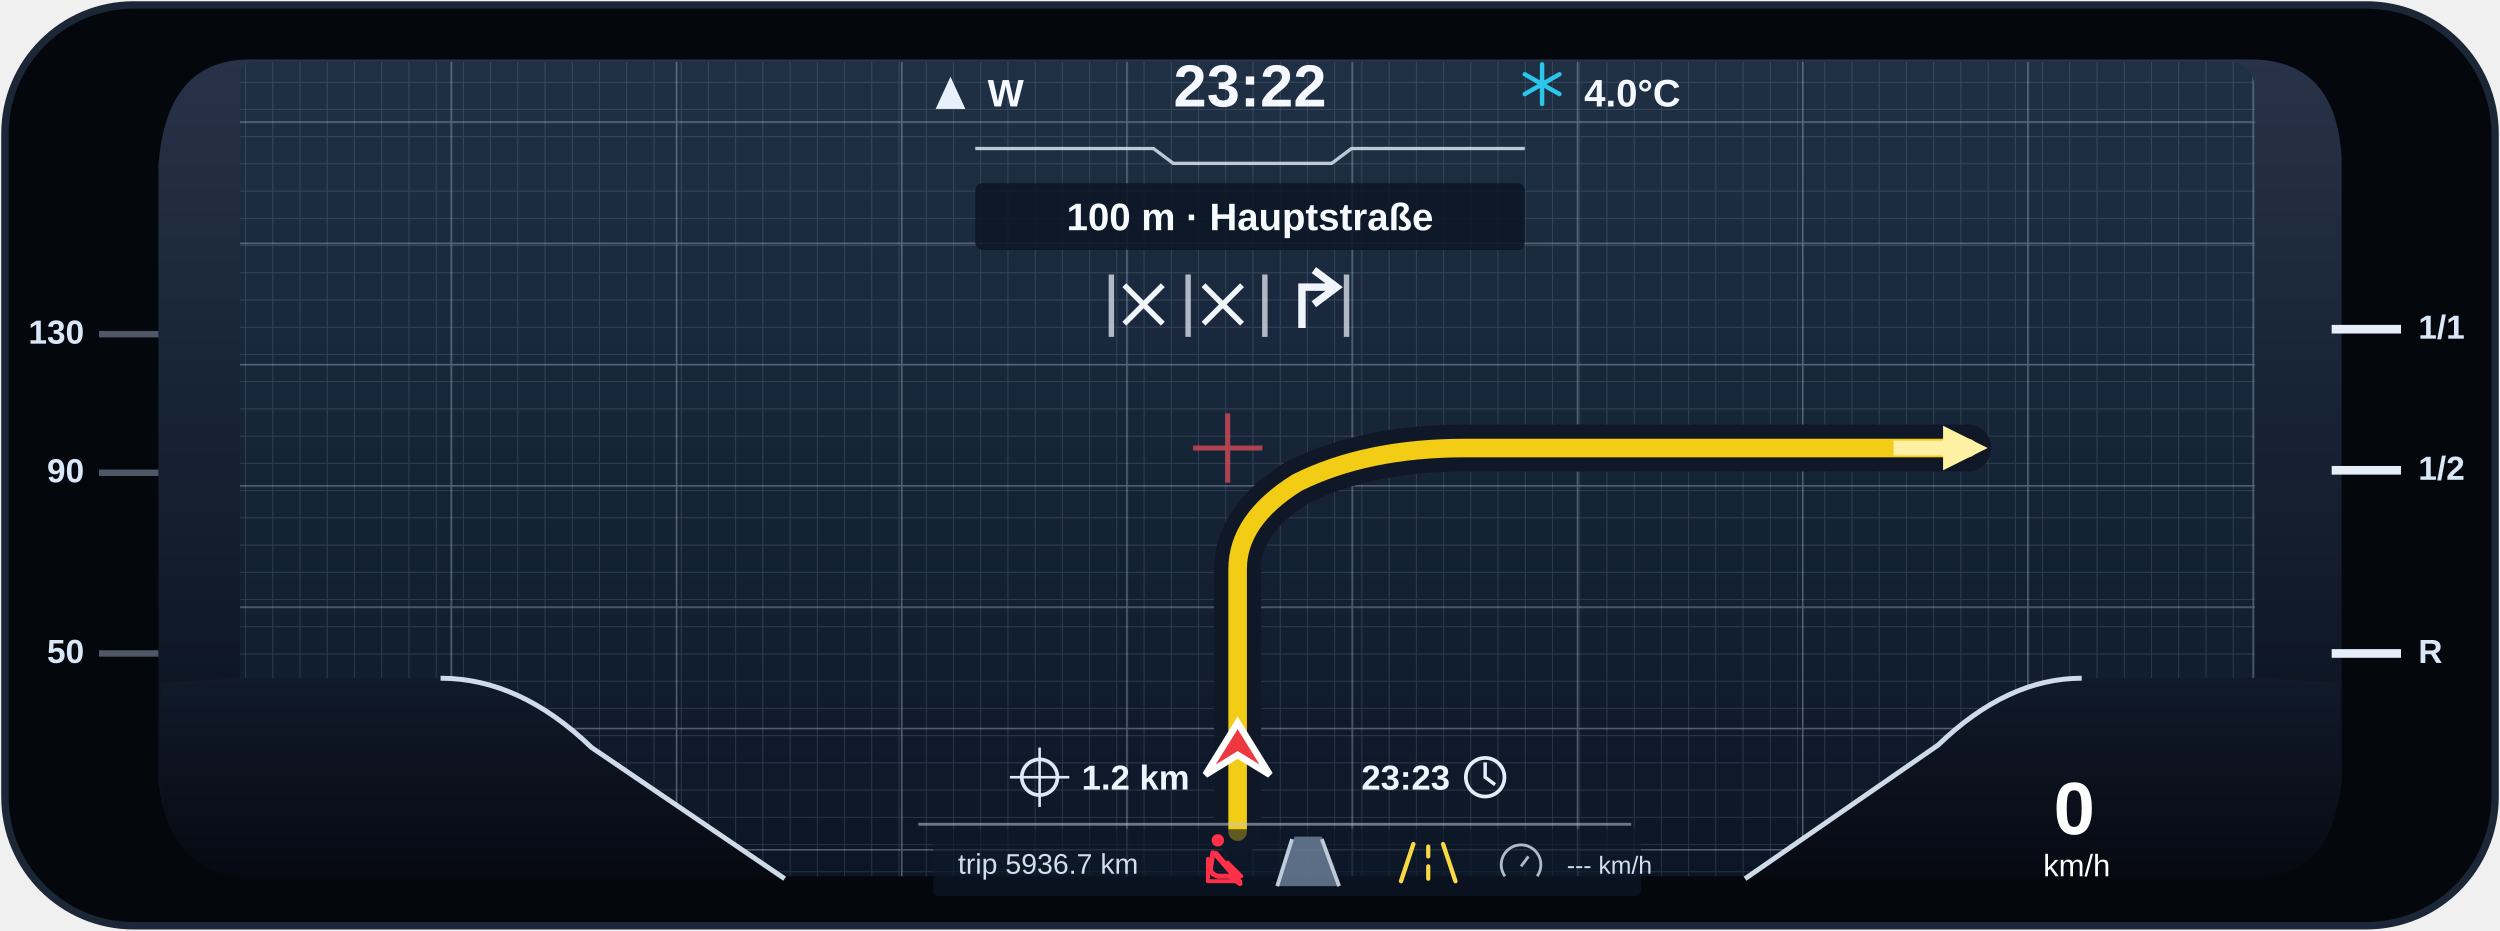
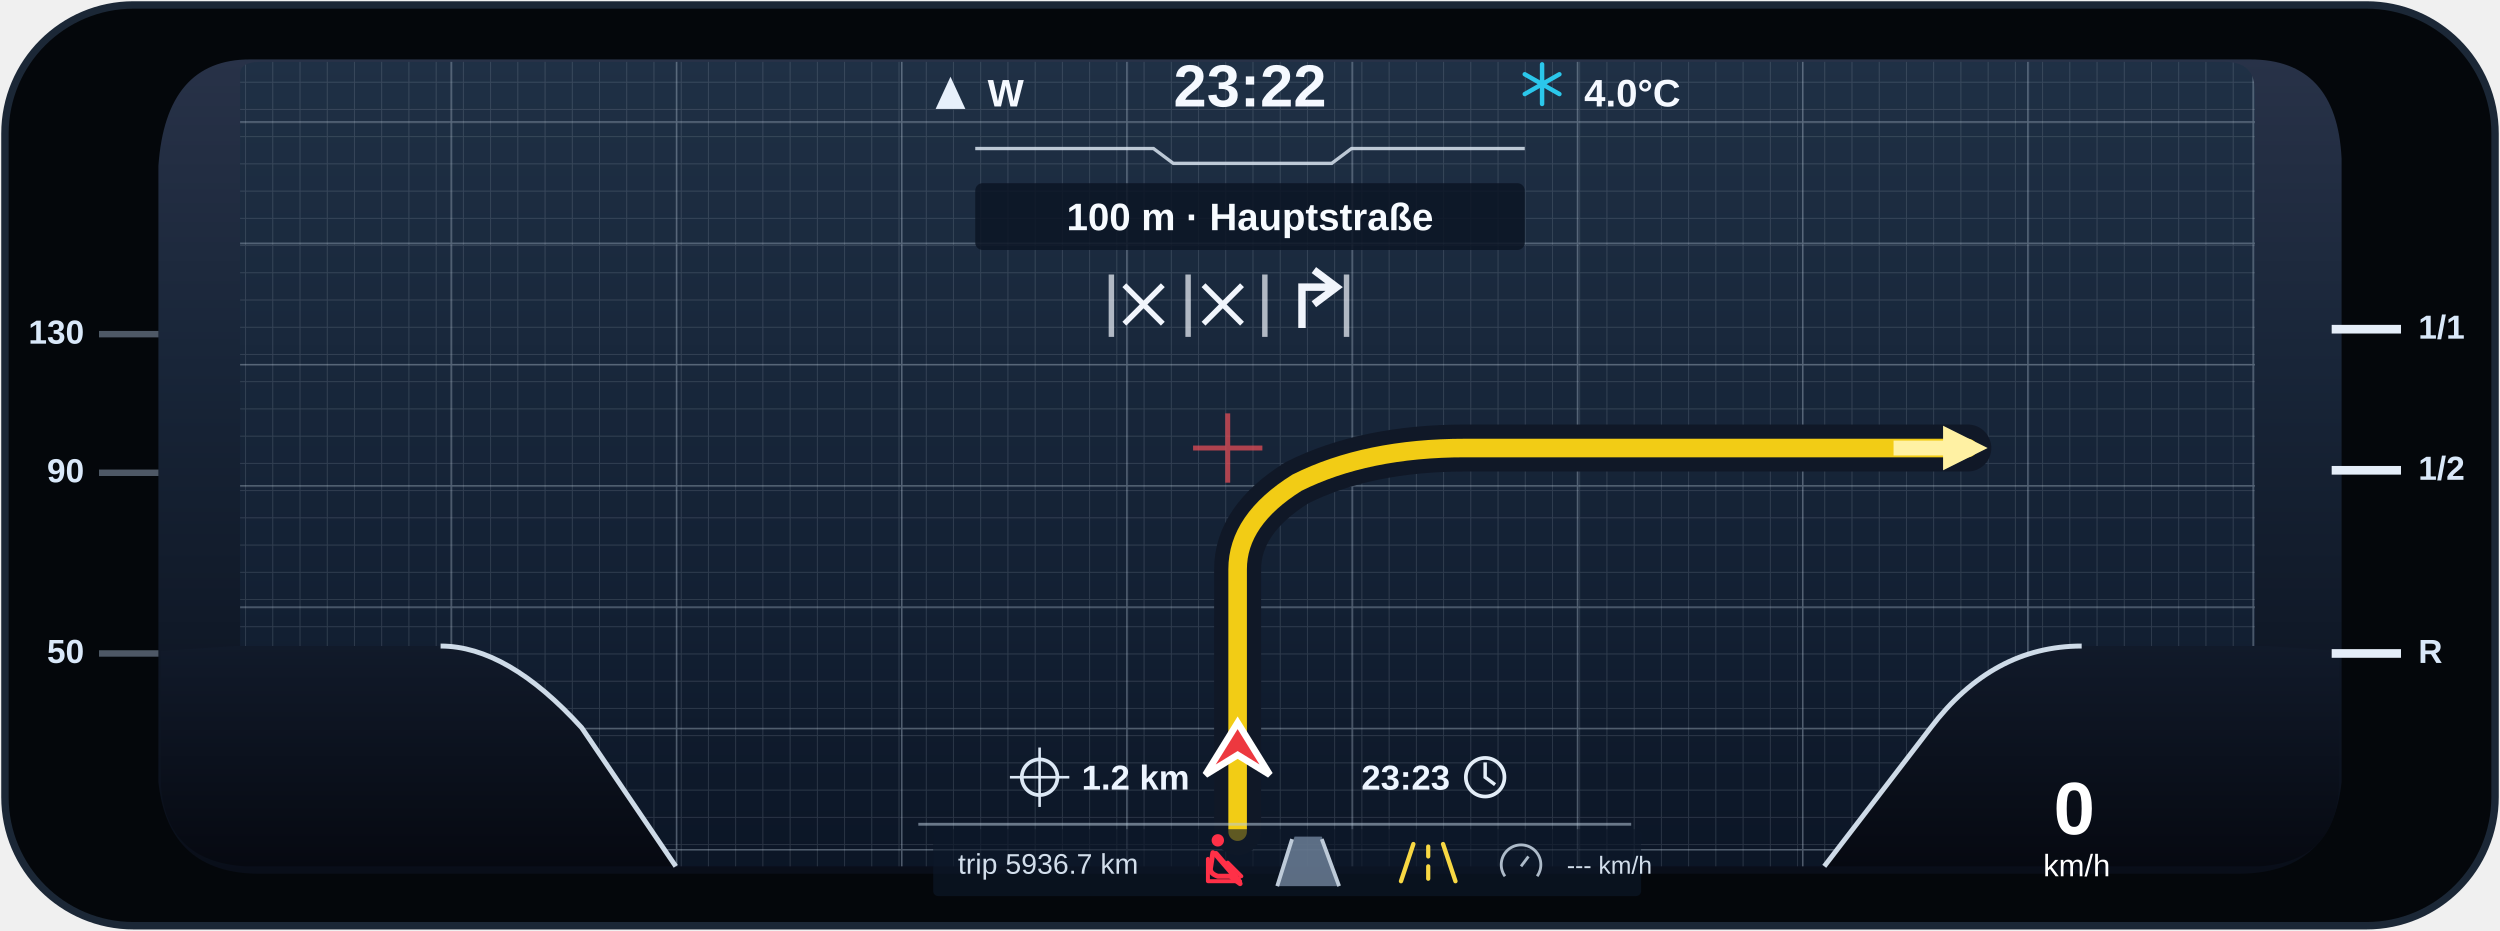
<svg xmlns="http://www.w3.org/2000/svg" id="navv-full-svg" viewBox="0 0 1010 376" preserveAspectRatio="xMidYMid meet" role="img" aria-label="AID10 Voll: durchgehende Kartenansicht, obere Navigation und untere Cockpit-Statusleiste">
  <defs>
    <style>#navv-full-svg{font-family:Arial,"Helvetica Neue",Helvetica,sans-serif;font-variant-numeric:tabular-nums}.f-main{fill:#f5f8ff;font-weight:600}.f-sub{fill:#d4dce9;font-weight:500}</style>
    <linearGradient id="f-display" x1="0" y1="0" x2="0" y2="1">
      <stop stop-color="#283248" />
      <stop offset=".38" stop-color="#182538" />
      <stop offset="1" stop-color="#090e19" />
    </linearGradient>
    <linearGradient id="f-mapbg" x1="0" y1="0" x2="0" y2="1">
      <stop stop-color="#1f3045" />
      <stop offset=".7" stop-color="#121f32" />
      <stop offset="1" stop-color="#0b1525" />
    </linearGradient>
    <linearGradient id="f-cutout" x1="0" y1="0" x2="0" y2="1">
      <stop stop-color="#111a2a" />
      <stop offset="1" stop-color="#060911" />
    </linearGradient>
    <pattern id="f-grid-fine" width="11" height="11" patternUnits="userSpaceOnUse">
      <path d="M11 0H0V11" stroke="#aebbc9" stroke-opacity=".18" stroke-width=".75" fill="none" />
    </pattern>
    <pattern id="f-grid-major" width="91" height="49" patternUnits="userSpaceOnUse">
      <path d="M91 0H0V49" stroke="#b7c7d6" stroke-opacity=".39" stroke-width="1.25" fill="none" />
    </pattern>
    <clipPath id="f-mainclip">
-       <path d="M97 30Q97 25 105 25H899Q911 25 911 37V274H841Q811 274 783 301L705 355H317L239 302Q210 274 178 274H97Z" />
+       <path d="M97 30Q97 25 105 25H899Q911 25 911 37V261H841Q805 261 780 294L737 350H273L235 294Q205 261 178 261H97Z" />
    </clipPath>
  </defs>
  <rect x="2" y="2" width="1006" height="372" rx="52" fill="#04070b" stroke="#1b2736" stroke-width="3" />
  <path d="M101 24H909Q944 24 946 64V316Q942 353 904 353H105Q68 353 64 316V67Q67 24 101 24Z" fill="url(#f-display)" />
  <g id="full-map-surface" clip-path="url(#f-mainclip)">
    <rect x="90" y="24" width="830" height="330" fill="url(#f-mapbg)" />
    <g id="full-grid">
      <rect x="90" y="24" width="830" height="330" fill="url(#f-grid-fine)" />
      <rect x="90" y="24" width="830" height="330" fill="url(#f-grid-major)" />
      <path d="M496 167v28m-14-14h28" stroke="#e14c55" stroke-width="2" fill="none" opacity=".75" />
    </g>
    <g id="full-map-visual" style="display:none">
      <rect x="90" y="24" width="830" height="330" fill="#263b48" />
      <path d="M110 82H915M106 157H914M101 247H920M190 20V353M325 20V356M462 20V351M619 20V353M756 20V355M862 20V355" stroke="#667e8d" stroke-width="27" fill="none" />
      <path d="M110 82H915M106 157H914M101 247H920M190 20V353M325 20V356M462 20V351M619 20V353M756 20V355M862 20V355" stroke="#aec0cc" stroke-opacity=".7" stroke-width="2.3" fill="none" />
      <rect x="218" y="177" width="70" height="42" rx="4" fill="#374e5a" />
      <rect x="656" y="178" width="71" height="48" rx="4" fill="#344c59" />
    </g>
    <g id="full-map-route">
      <path d="M500 336V230Q500 210 524 195Q552 181 592 181H795" fill="none" stroke="#101827" stroke-width="19" stroke-linecap="round" />
      <path d="M500 336V230Q500 210 524 195Q552 181 592 181H795" fill="none" stroke="#f2cc15" stroke-width="7.5" stroke-linecap="round" />
      <path d="M785 172l18 9-18 9v-6h-20v-6h20z" fill="#fff1a3" />
      <path d="M500 292l-13 21 13-8 13 8z" stroke="#fff" stroke-width="2.7" fill="#ed383f" />
    </g>
    <g id="full-app-placeholder" style="display:none">
      <rect x="389" y="145" width="234" height="85" rx="10" fill="#0c1728" stroke="#527891" stroke-opacity=".6" />
      <text x="506" y="180" fill="#d8e7f5" text-anchor="middle" font-size="18" font-weight="600">CarPlay-App</text>
      <text x="506" y="204" fill="#94acbd" text-anchor="middle" font-size="12">Vorschau · nur Editor</text>
    </g>
    <g id="full-off-placeholder" style="display:none">
      <text x="506" y="183" fill="#8ea4ba" text-anchor="middle" font-size="19" font-weight="600">CarPlay aus</text>
      <text x="506" y="209" fill="#6f8398" text-anchor="middle" font-size="12">nur Editor</text>
    </g>
  </g>
  <g id="full-top-status" fill="#f5f9ff">
    <path d="M384 31l-6 13h12z" fill="#e7f0fb" />
    <text x="399" y="43" font-size="15.5" font-weight="600">W</text>
    <text x="505" y="43" text-anchor="middle" font-size="24" font-weight="650" letter-spacing=".1">23:22</text>
    <g transform="translate(623 34)" stroke="#2bc7eb" stroke-width="1.8" stroke-linecap="round">
      <path d="M0-8V8M-7-4L7 4M-7 4L7-4" />
    </g>
    <text x="640" y="43" font-size="15.5" font-weight="600">4.0°C</text>
    <path d="M394 60H466l8 6h64l8-6h70" fill="none" stroke="#dce7f3" stroke-width="1.35" opacity=".83" />
  </g>
  <g id="full-top-text" fill="#f7fbff" text-anchor="middle">
    <rect x="394" y="74" width="222" height="27" rx="3" fill="#0b1423" opacity=".84" />
    <text id="full-top-label" x="505" y="93" font-size="15.5" font-weight="600">100 m · Hauptstraße</text>
  </g>
  <g id="full-top-lanes" fill="none" stroke="#f1f5fc" stroke-width="2.2" stroke-linecap="square">
    <path d="M449 112v23m31-23v23m31-23v23m33-23v23" stroke-opacity=".7" />
    <path d="M455 116l14 14m0-14l-14 14M487 116l14 14m0-14l-14 14" />
    <path d="M526 131v-15h12m-6-6l8 6-8 6" stroke-width="3" />
  </g>
  <g id="full-lower-corners">
-     <path d="M95 274H178Q210 274 239 302L317 355H99Q67 351 65 317V276Z" fill="url(#f-cutout)" />
-     <path d="M916 274H841Q811 274 783 301L705 355H913Q944 351 945 317V276Z" fill="url(#f-cutout)" />
-     <path d="M178 274Q210 274 239 302L317 355M841 274Q811 274 783 301L705 355" fill="none" stroke="#dce9f5" stroke-width="2" opacity=".93" />
+     <path d="M95 261H178Q205 261 235 294L273 350H99Q67 348 65 317V263Z" fill="url(#f-cutout)" />
+     <path d="M916 261H841Q805 261 780 294L737 350H913Q944 348 945 317V263Z" fill="url(#f-cutout)" />
+     <path d="M178 261Q205 261 235 294L273 350M841 261Q805 261 780 294L737 350" fill="none" stroke="#dce9f5" stroke-width="2" opacity=".93" />
  </g>
  <g id="full-bottom-info" fill="#edf5ff" font-size="14" font-weight="600">
    <g id="full-bottom-distance">
      <circle cx="420" cy="314" r="7.2" fill="none" stroke="#dce8f5" stroke-width="1.5" />
      <path d="M420 302v24m-12-12h24" fill="none" stroke="#dce8f5" stroke-width="1.05" />
      <text x="437" y="319">1.2 km</text>
    </g>
    <g id="full-bottom-eta">
      <text id="full-bottom-eta-label" x="550" y="319">23:23</text>
      <circle cx="600" cy="314" r="7.8" stroke="#e4eef8" stroke-width="1.5" fill="none" />
      <path d="M600 308v6l4 3" stroke="#e4eef8" fill="none" stroke-width="1.4" />
    </g>
  </g>
  <g id="full-footer" fill="#d2deeb" font-size="11.5" font-weight="500">
    <path d="M371 333H659" stroke="#b6c8d9" stroke-width="1.15" opacity=".55" />
    <rect x="377" y="335" width="286" height="27" rx="2" fill="#0c1728" opacity=".64" />
    <text x="387" y="353">trip 5936.7 km</text>
    <g id="full-seatbelt-warning" transform="translate(485 336)" fill="none" stroke="#ff3047" stroke-linecap="round" stroke-linejoin="round">
      <circle cx="7" cy="3.5" r="2.5" fill="#ff3047" stroke="none" />
      <path d="M5 8.5L4 15q0 2 3 3h5l4 3" stroke-width="2" />
      <path d="M6.2 9l8 9.3" stroke-width="2.4" />
      <path d="M3 11v9h13" stroke-width="1.6" />
      <path d="M11 12.5l5.5 5.5" stroke-width="1.6" />
      <rect x="12.5" y="18" width="3.8" height="2.4" rx=".6" fill="#ff3047" stroke="none" />
    </g>
    <path d="M516 358l7-20h11l7 20" fill="#6c8097" opacity=".83" />
    <path d="M522 339l-6 19m18-19l7 19" fill="none" stroke="#becbd9" stroke-width="1.55" />
    <g id="full-yellow-road-guidance" fill="none" stroke="#f8d843" stroke-width="1.75" stroke-linecap="round" stroke-linejoin="round">
      <path d="M566 356l5-15M588 356l-5-15" />
      <path d="M577 342v4m0 4v5" stroke-width="1.7" />
    </g>
    <g fill="none" stroke="#cbd9e7" stroke-width="1.15" opacity=".84">
      <path d="M608 354a8 8 0 1 1 13 0M614.5 350l3-4" />
    </g>
    <text x="633" y="353" font-size="10">--- km/h</text>
  </g>
  <g id="full-speed" fill="#fff">
    <text x="838" y="337" text-anchor="middle" font-size="30" font-weight="650">0</text>
    <text x="839" y="354" text-anchor="middle" font-size="12.5">km/h</text>
  </g>
  <g id="full-side-metrics" fill="#d9e8f9" font-size="13.5" font-weight="600">
    <g text-anchor="end" dominant-baseline="middle">
      <text x="34" y="135">130</text>
      <text x="34" y="191">90</text>
      <text x="34" y="264">50</text>
    </g>
    <path d="M40 135h24m-24 56h24m-24 73h24" stroke="#8596aa" stroke-width="2.6" opacity=".57" />
    <g text-anchor="start" dominant-baseline="middle">
      <text x="977" y="133">1/1</text>
      <text x="977" y="190">1/2</text>
      <text x="977" y="264">R</text>
    </g>
    <path d="M942 133h28m-28 57h28m-28 74h28" stroke="#e5eef9" stroke-width="3.5" />
  </g>
  <g id="full-carplay-overlay" style="display:none">
    <rect x="426" y="218" width="186" height="58" rx="8" fill="#152337" stroke="#76aac3" stroke-width="1.5" />
    <text x="440" y="239" fill="#ecf8ff" font-size="13">CarPlay-Manöverkarte</text>
    <text x="441" y="260" fill="#aaf8c9" font-size="18" font-weight="650">↱ 100 m</text>
  </g>
</svg>
